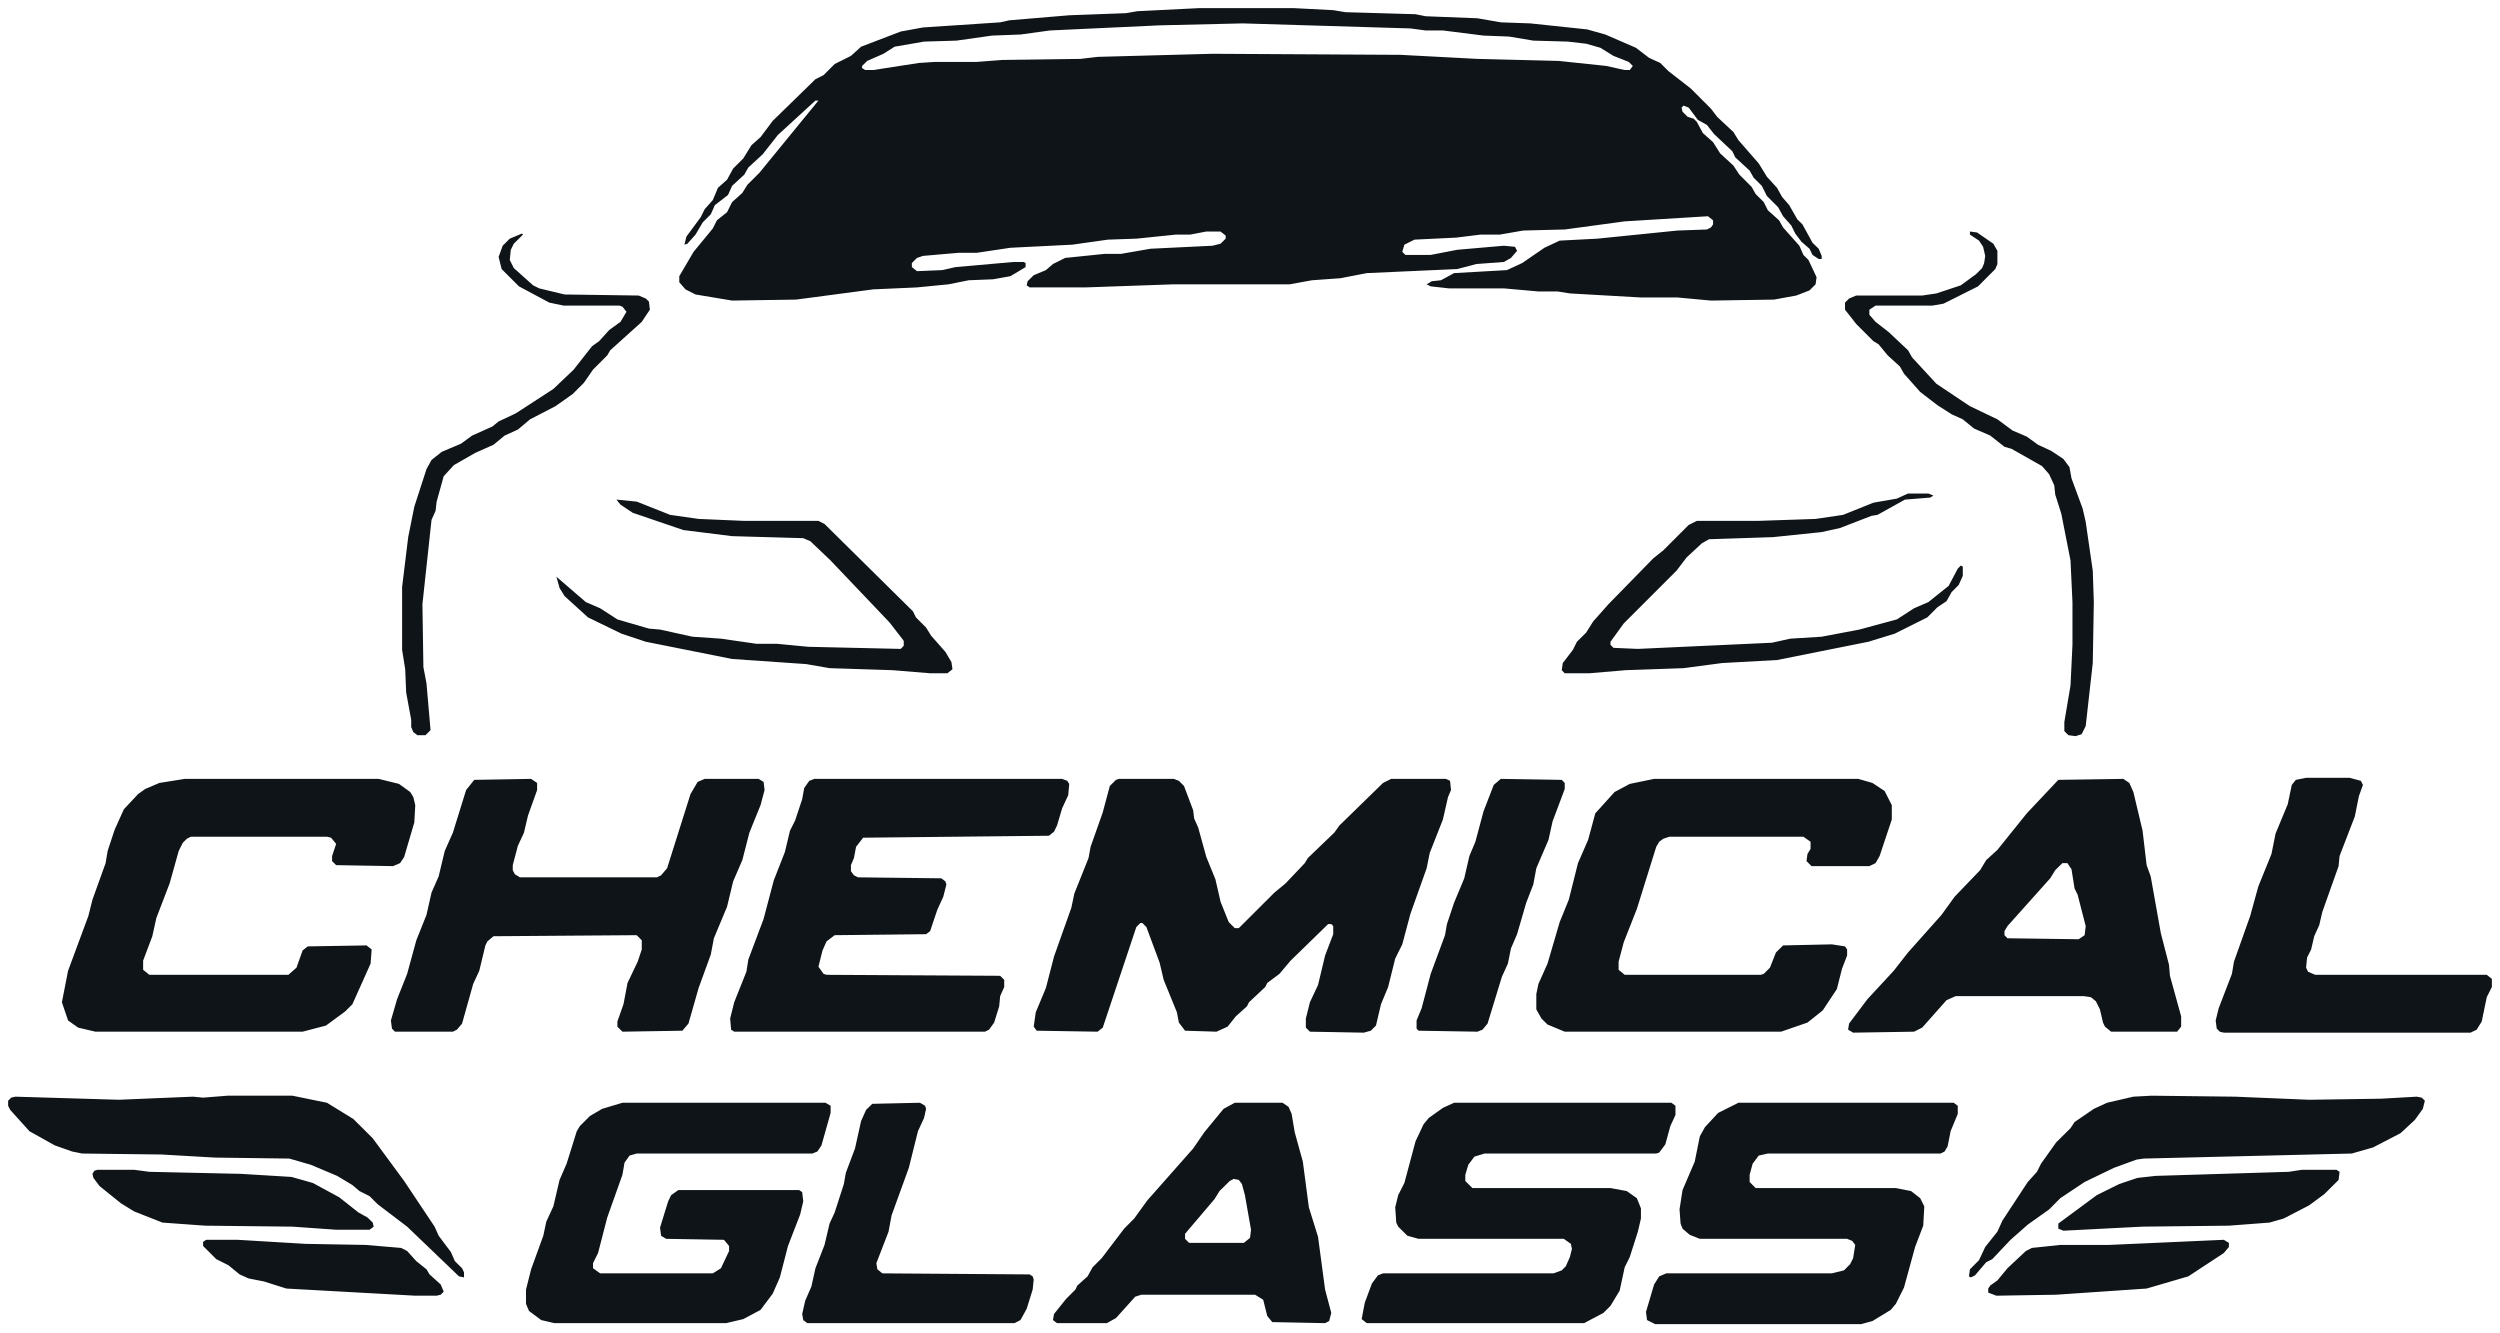
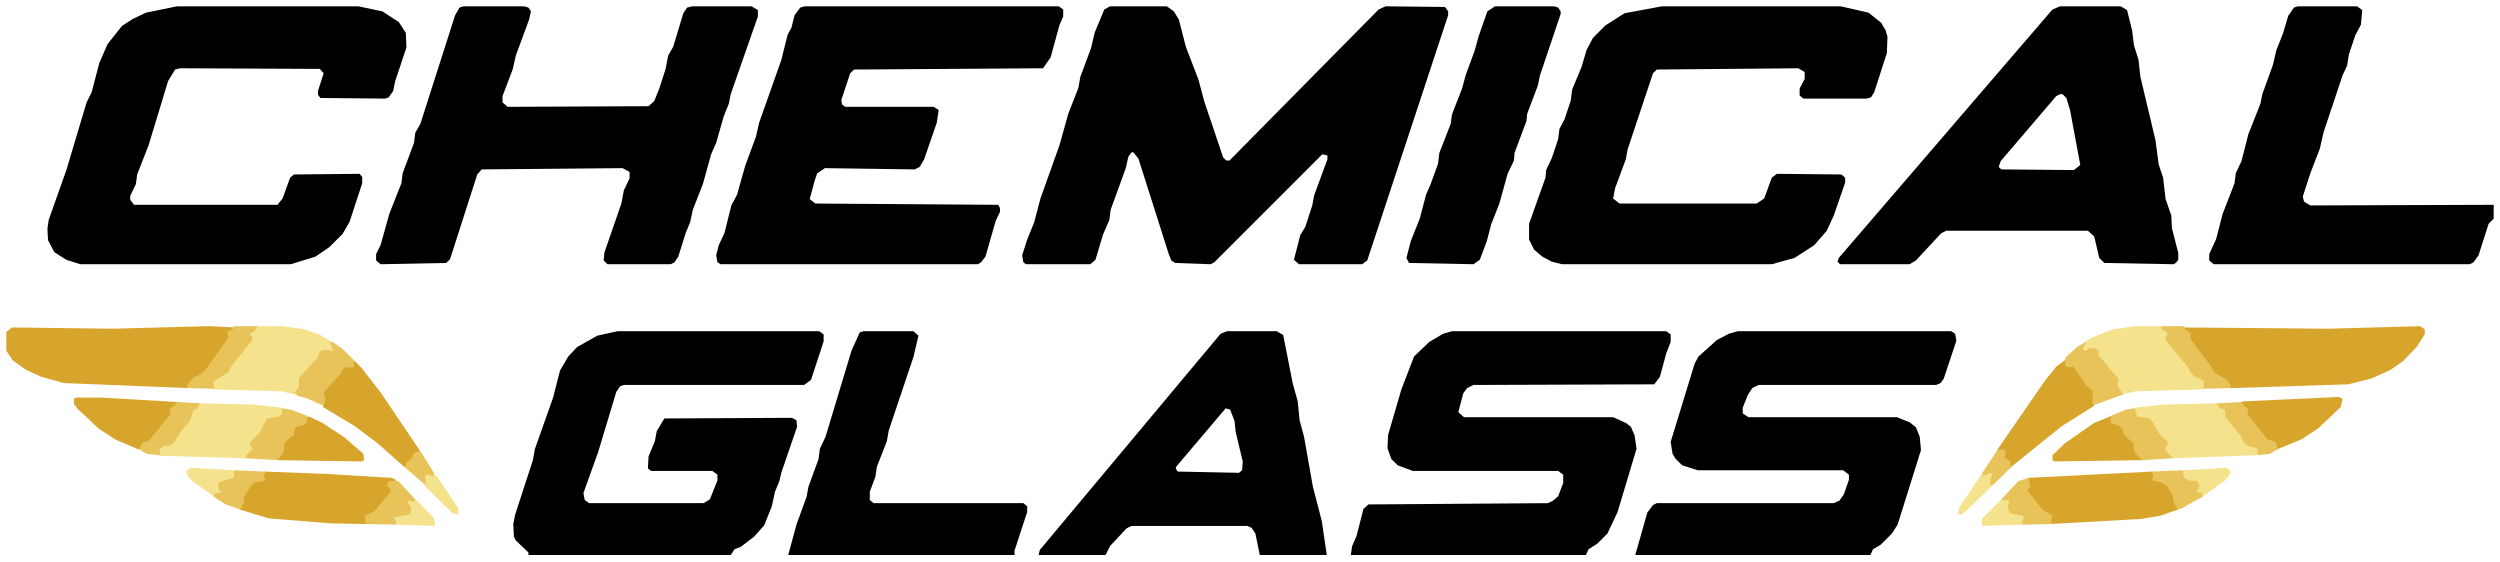
- <svg xmlns="http://www.w3.org/2000/svg" viewBox="0 0 307.75 164.00">
-   <path fill="#0e1417" fill-rule="evenodd" d="M274.38 153.00 273.75 152.62 259.62 153.25 253.62 153.25 250.12 153.62 249.38 154.00 247.12 156.12 245.88 157.62 245.00 158.25 244.75 158.62 244.75 159.12 245.75 159.50 253.12 159.38 264.25 158.62 269.38 157.12 273.75 154.25 274.38 153.50ZM25.00 152.88 25.00 153.38 26.62 155.00 28.12 155.75 29.50 156.88 30.62 157.38 32.50 157.75 35.25 158.62 51.12 159.50 53.75 159.50 54.25 159.38 54.62 159.00 54.25 158.12 52.88 156.88 52.50 156.25 51.25 155.25 50.12 154.00 49.38 153.62 45.00 153.25 37.62 153.12 29.25 152.62 25.38 152.62ZM288.00 144.25 287.62 144.00 283.38 144.00 281.75 144.25 265.38 144.75 263.12 145.00 260.88 145.75 258.12 147.12 253.38 150.62 253.38 151.25 254.00 151.50 263.75 151.00 274.38 150.88 279.38 150.50 281.12 150.00 284.25 148.38 286.12 147.00 287.88 145.25ZM11.38 144.50 11.50 145.00 12.25 146.00 14.88 148.12 16.50 149.12 20.00 150.50 25.25 150.88 36.00 151.00 41.38 151.38 45.50 151.38 46.00 151.00 45.88 150.50 45.25 149.88 44.12 149.25 41.75 147.38 38.50 145.62 35.88 144.88 29.62 144.50 18.38 144.25 16.50 144.00 12.00 144.00 11.62 144.12ZM211.50 137.00 209.88 138.75 209.25 139.88 208.62 143.00 207.12 146.50 206.75 148.88 206.88 150.62 207.12 151.25 208.00 152.00 209.25 152.50 227.38 152.50 228.00 152.75 228.38 153.25 228.12 154.88 227.75 155.62 227.00 156.38 225.50 156.75 205.12 156.75 204.25 157.12 203.62 158.12 202.62 161.50 202.75 162.50 203.75 163.00 229.12 163.00 230.50 162.62 232.75 161.25 233.38 160.50 234.38 158.50 235.75 153.50 236.75 150.88 236.88 148.50 236.38 147.50 235.25 146.62 233.38 146.25 216.12 146.25 215.38 145.50 215.38 144.62 215.75 143.25 216.50 142.25 217.62 142.00 238.88 142.00 239.38 141.75 239.75 141.12 240.12 139.25 241.00 137.12 241.00 136.12 240.50 135.75 214.00 135.75ZM175.88 137.62 175.25 138.38 174.25 140.50 172.88 145.62 172.12 147.12 171.75 148.62 171.88 150.50 172.12 151.00 173.25 152.12 174.62 152.50 192.50 152.50 193.38 153.12 193.50 153.75 193.25 154.75 192.75 155.88 192.25 156.38 191.25 156.75 170.25 156.75 169.62 157.00 168.88 158.00 168.00 160.38 167.62 162.38 168.25 162.88 195.00 162.88 197.38 161.62 198.25 160.75 199.38 158.88 200.00 156.00 200.62 154.75 201.62 151.62 202.00 150.00 202.00 148.75 201.50 147.50 200.25 146.62 198.25 146.25 181.25 146.25 180.38 145.38 180.38 144.62 180.75 143.38 181.50 142.38 182.75 142.00 203.88 142.00 204.25 141.88 205.00 140.88 205.62 138.62 206.25 137.25 206.25 136.12 205.75 135.75 179.00 135.75 177.62 136.38ZM158.62 136.25 157.88 135.75 152.00 135.75 150.62 136.50 148.25 139.38 146.88 141.38 141.25 147.75 139.62 150.00 138.38 151.25 135.62 154.88 134.50 156.00 133.88 157.12 132.62 158.25 132.38 158.75 131.25 159.88 129.75 161.75 129.62 162.50 130.12 162.88 136.25 162.88 137.38 162.25 139.75 159.62 140.50 159.38 154.50 159.38 155.50 160.00 156.00 162.00 156.62 162.75 163.12 162.88 163.62 162.62 163.88 161.62 163.12 158.75 162.25 152.25 161.12 148.62 160.38 143.00 159.38 139.38 159.00 137.12ZM152.50 145.25 152.88 145.75 153.25 147.12 154.00 151.38 153.88 152.38 153.12 153.00 146.38 153.00 145.88 152.50 145.88 151.88 149.50 147.62 150.12 146.62 151.38 145.38 151.88 145.12ZM107.38 135.88 106.62 136.62 106.00 138.00 105.25 141.38 104.12 144.38 103.88 145.75 102.75 149.25 102.12 150.62 101.50 153.25 100.38 156.12 99.88 158.38 99.12 160.12 98.75 161.75 98.88 162.50 99.38 162.88 124.88 162.88 125.62 162.50 126.38 161.12 127.12 158.75 127.25 157.50 127.12 157.12 126.75 156.88 108.62 156.75 108.00 156.25 107.88 155.50 109.38 151.62 109.75 149.62 111.88 143.75 113.00 139.25 113.75 137.62 114.00 136.50 113.88 136.12 113.25 135.75ZM72.62 137.38 71.38 138.62 71.00 139.25 69.75 143.25 68.88 145.25 68.12 148.50 67.25 150.38 66.88 152.12 65.38 156.25 64.75 158.75 64.75 160.50 65.12 161.38 66.62 162.50 68.25 162.88 89.38 162.88 91.50 162.38 93.62 161.25 95.12 159.25 96.00 157.25 97.00 153.38 98.50 149.50 98.88 147.88 98.75 146.75 98.38 146.50 83.50 146.50 82.62 147.12 82.25 147.88 81.25 151.12 81.38 152.12 82.00 152.50 89.12 152.62 89.75 153.38 89.75 154.00 88.75 156.12 87.75 156.75 73.88 156.75 73.00 156.12 73.00 155.50 73.62 154.25 74.75 149.88 76.62 144.62 76.88 143.12 77.50 142.25 78.38 142.00 100.00 142.00 100.62 141.75 101.12 141.00 102.25 137.00 102.25 136.12 101.62 135.75 76.62 135.75 74.12 136.50ZM242.38 157.12 242.62 157.25 243.12 157.00 244.50 155.38 245.25 155.00 247.50 152.62 249.62 150.75 252.25 148.88 253.62 147.50 256.62 145.50 260.25 143.75 263.00 142.75 263.88 142.62 289.50 142.00 292.12 141.25 295.50 139.50 297.25 137.88 298.25 136.50 298.50 135.50 298.12 135.12 297.50 135.00 293.12 135.25 284.25 135.38 275.12 135.00 264.88 134.88 262.62 135.00 259.38 135.75 257.75 136.50 255.38 138.12 254.88 138.88 253.12 140.62 251.25 143.25 250.75 144.25 249.62 145.50 246.50 150.25 245.88 151.62 244.38 153.50 243.62 155.12 242.50 156.25ZM1.00 135.50 1.00 136.12 1.25 136.62 3.62 139.25 6.75 141.00 8.88 141.75 10.12 142.00 19.88 142.12 26.50 142.50 35.62 142.62 38.25 143.38 41.50 144.75 43.38 145.88 44.25 146.62 45.50 147.25 46.50 148.25 50.12 151.00 56.50 157.12 57.12 157.25 57.12 156.62 56.88 156.12 56.00 155.25 55.50 154.12 54.00 152.12 53.50 151.00 49.75 145.38 45.88 140.12 43.50 137.75 40.25 135.75 36.00 134.88 28.00 134.88 25.00 135.12 23.75 135.00 14.62 135.38 1.88 135.00 1.38 135.12ZM262.12 96.38 261.38 95.88 253.38 96.00 249.50 100.12 245.88 104.62 244.50 105.88 243.75 107.12 240.62 110.38 239.00 112.62 234.88 117.25 233.12 119.50 229.88 123.00 227.62 126.00 227.50 126.75 228.12 127.12 235.62 127.00 236.62 126.50 239.62 123.12 240.75 122.62 256.50 122.62 257.38 122.75 258.00 123.25 258.50 124.25 258.88 125.88 259.12 126.38 259.88 127.00 268.00 127.00 268.50 126.38 268.50 125.12 267.12 120.12 267.00 118.75 266.00 114.88 264.75 107.88 264.25 106.50 263.75 102.25 262.62 97.50ZM254.50 106.25 255.00 107.00 255.38 109.38 255.75 110.12 256.75 114.00 256.62 115.12 255.88 115.62 247.12 115.50 246.75 115.12 246.75 114.62 247.12 114.00 252.38 108.12 253.00 107.12 253.88 106.25ZM198.75 97.50 196.38 100.12 195.50 103.38 194.25 106.25 193.12 110.75 192.00 113.50 190.50 118.62 189.38 121.12 189.12 122.38 189.12 124.25 189.75 125.38 190.50 126.12 192.62 127.00 219.25 127.00 222.50 125.88 224.38 124.38 226.12 121.75 226.75 119.25 227.38 117.62 227.38 116.88 227.12 116.50 225.50 116.25 219.50 116.38 218.62 117.25 217.88 119.12 217.12 119.88 216.75 120.00 200.00 120.00 199.25 119.38 199.25 118.38 199.88 116.00 201.50 111.88 203.88 104.25 204.25 103.62 204.75 103.25 205.50 103.00 222.00 103.00 222.88 103.62 222.88 104.50 222.50 105.12 222.38 106.00 223.00 106.62 230.12 106.62 230.88 106.25 231.38 105.38 232.88 100.88 232.88 99.12 232.00 97.38 230.50 96.38 228.75 95.88 203.62 95.88 200.62 96.50ZM192.25 96.00 184.75 95.88 183.88 96.62 182.62 99.88 181.62 103.62 180.88 105.38 180.25 108.12 179.00 111.12 178.12 113.75 177.88 115.12 176.12 119.88 175.00 124.12 174.38 125.62 174.38 126.62 174.62 126.88 181.88 127.00 182.50 126.75 183.12 126.00 184.88 120.25 185.62 118.62 186.00 116.75 186.75 115.00 187.88 111.12 188.75 108.88 189.12 106.88 190.62 103.38 191.12 101.12 192.62 97.12 192.62 96.38ZM136.62 96.75 135.75 100.00 134.25 104.25 134.00 105.62 132.25 110.00 131.88 111.75 129.75 117.75 128.75 121.62 127.50 124.62 127.25 126.38 127.62 126.88 135.12 127.00 135.75 126.50 139.88 114.12 140.38 113.62 140.62 113.62 141.12 114.12 142.75 118.50 143.25 120.62 144.88 124.62 145.12 125.88 145.88 126.88 149.75 127.00 151.12 126.38 152.12 125.12 153.50 123.88 153.75 123.38 155.75 121.50 156.00 121.00 157.50 119.88 158.88 118.25 163.50 113.75 163.88 113.75 164.12 114.00 164.12 115.00 163.12 117.62 162.25 121.25 161.25 123.38 160.75 125.38 160.75 126.50 161.25 127.00 167.88 127.12 168.75 126.88 169.38 126.25 170.00 123.62 170.88 121.50 171.75 118.00 172.62 116.25 173.62 112.50 175.62 106.88 176.00 105.00 177.62 100.88 178.25 98.12 178.62 97.25 178.50 96.12 178.00 95.88 171.25 95.88 170.25 96.38 164.88 101.62 164.25 102.50 161.00 105.62 160.62 106.25 158.25 108.75 156.88 109.88 152.50 114.25 152.00 114.25 151.25 113.50 150.25 111.00 149.62 108.25 148.50 105.50 147.50 101.88 147.00 100.75 146.88 99.75 145.75 96.75 145.12 96.12 144.50 95.88 137.75 95.88 137.38 96.00ZM99.62 96.12 99.00 97.00 98.75 98.38 97.88 101.00 97.25 102.25 96.62 104.88 95.25 108.38 94.00 113.12 92.12 118.12 91.88 119.62 90.38 123.38 89.88 125.38 90.00 126.75 90.38 127.00 121.25 127.00 121.75 126.75 122.38 125.88 123.00 123.88 123.12 122.62 123.62 121.50 123.62 120.62 123.12 120.12 101.75 120.00 101.38 119.88 100.75 119.00 101.25 117.00 101.75 115.88 102.75 115.12 114.00 115.00 114.50 114.62 115.38 112.00 116.12 110.38 116.50 108.88 116.38 108.50 115.88 108.12 105.62 108.00 105.12 107.75 104.75 107.25 104.75 106.50 105.12 105.62 105.38 104.25 106.25 103.12 129.12 102.88 129.75 102.38 130.12 101.62 130.75 99.50 131.50 97.88 131.62 96.50 131.38 96.12 130.75 95.88 100.25 95.88ZM58.38 96.00 57.38 97.25 55.75 102.50 54.75 104.75 54.00 107.88 53.12 109.88 52.50 112.62 51.25 115.75 50.12 119.88 48.88 123.00 48.12 125.62 48.25 126.62 48.62 127.00 55.75 127.00 56.25 126.75 56.88 126.00 58.25 121.12 59.00 119.50 59.75 116.38 60.00 115.88 60.75 115.25 78.38 115.12 79.00 115.75 79.00 116.88 78.50 118.38 77.25 121.00 76.75 123.62 76.00 125.75 76.00 126.38 76.62 127.00 84.00 126.88 84.75 126.00 86.00 121.62 87.50 117.50 87.88 115.50 89.50 111.62 90.25 108.50 91.38 105.88 92.25 102.50 93.62 99.12 94.12 97.25 94.00 96.25 93.38 95.88 86.75 95.88 85.88 96.25 85.00 97.75 82.12 106.88 81.38 107.75 80.88 108.00 64.00 108.00 63.38 107.62 63.12 107.12 63.12 106.50 63.75 104.12 64.50 102.50 65.00 100.38 66.12 97.25 66.12 96.38 65.38 95.88ZM17.00 97.75 15.25 99.62 14.12 102.12 13.25 104.75 13.00 106.25 11.38 110.75 10.88 112.75 8.38 119.50 7.62 123.38 8.38 125.62 9.62 126.50 11.75 127.00 37.25 127.00 40.12 126.25 42.50 124.50 43.38 123.62 45.62 118.62 45.75 116.88 45.12 116.38 37.88 116.50 37.25 117.00 36.50 119.12 35.50 120.00 18.38 120.00 17.62 119.38 17.62 118.25 18.75 115.25 19.25 113.00 20.88 108.75 22.00 104.75 22.50 103.75 23.00 103.25 23.50 103.00 40.25 103.00 40.75 103.12 41.38 103.88 40.88 105.38 40.88 106.00 41.38 106.50 48.38 106.62 49.25 106.25 49.75 105.50 51.00 101.25 51.12 99.12 50.88 98.12 50.50 97.50 49.12 96.50 46.62 95.88 22.75 95.88 19.62 96.38 17.88 97.12ZM282.62 96.00 282.12 96.62 281.62 99.00 280.12 102.62 279.62 105.12 278.00 109.12 277.00 112.75 275.00 118.38 274.75 119.88 273.12 124.12 272.75 125.62 272.88 126.62 273.25 127.00 273.75 127.12 304.12 127.12 304.88 126.75 305.50 125.75 306.12 122.75 306.75 121.50 306.75 120.50 306.12 120.00 285.00 120.00 284.12 119.62 283.88 119.12 284.00 117.88 284.50 116.88 284.88 115.25 285.50 113.88 285.88 112.25 287.88 106.62 288.00 105.38 289.88 100.50 290.38 98.00 290.88 96.62 290.62 96.12 289.25 95.75 283.88 95.75ZM68.50 71.00 68.88 72.38 69.50 73.38 72.38 76.00 76.50 78.00 79.50 79.00 90.12 81.12 99.25 81.75 102.12 82.25 109.88 82.50 114.50 82.88 116.62 82.88 117.25 82.38 117.12 81.50 116.38 80.25 114.62 78.25 114.00 77.25 112.75 76.00 112.38 75.25 101.50 64.50 100.75 64.12 91.62 64.12 86.00 63.88 82.50 63.38 78.38 61.75 75.88 61.50 76.38 62.12 77.88 63.12 84.12 65.25 90.12 66.00 98.88 66.25 99.75 66.62 102.25 69.00 109.50 76.62 111.25 78.88 111.25 79.50 110.88 79.88 99.50 79.62 95.62 79.25 93.12 79.25 88.75 78.62 85.25 78.38 81.25 77.50 79.88 77.38 76.00 76.25 73.88 74.88 72.12 74.12ZM241.62 69.75 241.38 69.62 241.00 70.00 239.88 72.12 237.38 74.12 235.62 74.88 233.50 76.25 228.88 77.50 224.25 78.38 220.38 78.62 218.12 79.12 201.62 79.88 198.62 79.75 198.25 79.38 198.25 79.00 199.88 76.75 206.38 70.25 207.62 68.62 209.50 66.88 210.38 66.38 218.25 66.12 224.25 65.50 226.50 65.00 230.38 63.50 231.12 63.38 234.50 61.50 237.62 61.25 238.00 61.00 237.38 60.75 234.88 60.75 233.50 61.38 230.62 61.88 226.88 63.38 223.50 63.88 216.38 64.12 208.88 64.12 207.88 64.62 204.75 67.75 203.50 68.75 198.00 74.38 196.12 76.50 195.25 77.88 194.12 79.00 193.62 80.00 192.38 81.62 192.25 82.50 192.62 82.88 195.62 82.88 200.12 82.50 207.25 82.25 212.00 81.62 218.75 81.25 230.00 79.00 233.25 78.00 237.25 76.00 238.50 74.75 239.62 74.00 240.25 72.88 241.12 72.00 241.62 70.88ZM64.25 28.75 62.75 29.38 61.88 30.25 61.38 31.62 61.75 33.12 63.88 35.25 67.62 37.25 69.38 37.62 76.25 37.62 76.62 37.75 77.12 38.38 76.38 39.62 75.00 40.62 73.75 42.00 72.88 42.62 70.62 45.50 68.12 47.88 63.50 50.88 61.38 51.88 60.62 52.50 58.12 53.62 56.75 54.62 54.38 55.62 53.12 56.62 52.50 57.75 51.00 62.38 50.25 66.12 49.50 72.25 49.50 80.00 49.88 82.38 50.00 85.25 50.62 88.62 50.62 89.50 50.88 90.12 51.38 90.50 52.38 90.50 53.00 89.88 52.50 84.12 52.12 82.12 52.00 74.38 53.12 64.00 53.62 62.88 53.75 61.75 54.62 58.62 55.88 57.25 58.50 55.75 60.75 54.75 62.12 53.62 63.75 52.88 65.25 51.62 68.38 50.00 70.50 48.50 71.88 47.12 73.00 45.50 74.75 43.75 75.12 43.12 79.00 39.62 80.00 38.12 79.88 37.12 79.50 36.75 78.62 36.38 69.50 36.25 66.38 35.50 65.62 35.12 63.25 33.00 62.75 32.00 62.88 30.75 63.25 30.00 64.38 28.88ZM242.50 28.50 242.50 28.88 243.62 29.62 244.12 30.38 244.38 31.50 244.25 32.38 244.00 33.00 243.25 33.75 241.38 35.12 238.38 36.12 236.62 36.38 228.50 36.38 227.62 36.75 227.12 37.25 227.12 38.12 228.50 39.88 230.62 42.00 231.25 42.38 232.38 43.75 233.88 45.12 234.38 46.00 236.38 48.25 238.50 49.88 240.25 51.00 241.62 51.62 243.00 52.75 245.00 53.62 246.75 55.00 247.62 55.25 251.38 57.38 252.25 58.38 252.88 59.75 253.00 60.88 253.75 63.25 254.88 69.00 255.12 74.12 255.12 79.38 254.88 84.38 254.12 88.88 254.12 90.00 254.62 90.50 255.50 90.62 256.25 90.38 256.75 89.38 257.62 81.62 257.75 74.12 257.62 70.25 256.75 64.25 256.38 62.62 255.00 58.88 254.75 57.50 254.00 56.50 252.50 55.50 250.88 54.75 249.50 53.75 247.75 53.00 245.88 51.62 242.50 50.00 238.38 47.25 235.38 44.00 234.88 43.12 232.50 40.88 230.88 39.62 230.12 38.75 230.12 38.12 230.88 37.62 237.88 37.62 239.25 37.38 243.50 35.25 245.62 33.12 245.88 32.50 245.88 30.88 245.38 30.00 243.38 28.62ZM83.62 34.00 83.62 34.75 84.38 35.62 85.62 36.25 90.12 37.00 98.00 36.88 107.50 35.62 112.88 35.38 116.75 35.00 119.25 34.50 122.25 34.38 124.38 34.00 126.25 32.88 126.25 32.38 126.00 32.25 124.75 32.25 117.62 32.88 116.00 33.25 112.88 33.38 112.25 32.88 112.25 32.38 112.88 31.75 113.62 31.50 118.00 31.12 120.25 31.12 124.38 30.50 132.00 30.12 136.38 29.50 139.88 29.38 144.75 28.88 146.50 28.88 148.50 28.50 150.25 28.50 150.88 29.00 150.88 29.38 150.25 30.00 149.25 30.25 141.62 30.62 138.00 31.25 136.00 31.25 131.12 31.75 129.62 32.50 128.75 33.25 127.25 33.88 126.50 34.62 126.38 35.12 126.75 35.38 133.62 35.38 144.50 35.00 158.75 35.00 161.50 34.50 165.00 34.25 168.25 33.62 179.38 33.12 181.75 32.50 185.12 32.25 186.00 31.75 186.75 30.88 186.50 30.38 185.12 30.25 179.38 30.75 176.12 31.38 173.00 31.38 172.62 31.00 172.88 30.12 174.12 29.50 179.25 29.25 182.25 28.88 184.62 28.88 187.50 28.38 192.62 28.25 200.00 27.25 210.25 26.62 210.88 27.12 210.88 27.62 210.62 28.00 210.12 28.25 206.50 28.38 196.62 29.38 192.00 29.62 190.12 30.50 187.38 32.38 185.50 33.25 179.00 33.62 177.38 34.50 176.25 34.62 175.62 35.00 176.12 35.25 178.38 35.50 185.12 35.50 189.38 35.88 191.75 35.88 193.25 36.12 202.00 36.62 206.50 36.62 210.62 37.00 218.38 36.88 221.12 36.38 222.75 35.75 223.50 35.00 223.62 34.12 222.62 32.00 222.00 31.38 221.50 30.25 219.50 28.00 219.00 27.12 217.62 25.88 217.12 24.88 216.12 23.88 215.62 23.00 214.12 21.50 213.38 20.38 211.75 18.88 210.88 17.50 209.62 16.38 208.88 15.00 208.50 14.62 207.75 14.38 207.12 13.75 207.00 13.25 207.25 13.00 207.88 13.25 209.00 14.75 210.12 15.38 211.00 16.50 213.25 18.62 213.62 19.38 215.38 21.00 215.88 21.88 216.88 22.88 217.50 24.12 218.88 25.50 219.50 26.62 220.50 27.75 221.00 28.75 221.75 29.75 222.75 30.62 223.12 31.38 223.88 31.88 224.25 31.88 224.25 31.50 223.88 30.62 223.12 29.88 221.88 27.62 221.25 27.00 220.25 25.25 219.38 24.25 218.75 23.12 217.50 21.75 216.50 20.12 214.00 17.25 213.38 16.25 211.38 14.38 210.62 13.38 208.12 10.88 205.38 8.75 204.38 7.75 203.00 7.12 201.38 5.88 197.62 4.25 195.38 3.62 188.38 2.88 184.75 2.75 181.88 2.25 175.50 2.00 174.25 1.75 165.62 1.50 164.12 1.25 159.25 1.00 147.62 1.00 140.00 1.38 138.62 1.62 131.62 1.88 124.25 2.50 123.12 2.75 113.62 3.38 110.88 3.88 106.00 5.75 104.75 6.88 102.75 7.88 101.38 9.25 100.38 9.75 95.12 14.88 93.62 16.88 92.50 17.88 91.50 19.50 90.25 20.75 89.50 22.12 88.38 23.12 87.75 24.62 86.75 25.75 86.25 26.75 84.50 29.12 84.25 30.12 84.62 30.00 85.62 28.88 86.50 27.38 87.50 26.38 88.00 25.25 89.62 24.00 90.12 22.88 91.62 21.50 92.12 20.62 93.88 19.00 95.75 16.62 100.38 12.38 100.75 12.38 93.50 21.25 92.00 22.75 91.38 23.75 90.12 24.88 89.50 26.12 88.25 27.12 87.75 28.12 85.38 31.00ZM106.12 8.38 106.12 8.12 106.75 7.50 108.75 6.62 110.12 5.75 113.75 5.12 117.75 5.00 122.12 4.38 125.62 4.25 129.25 3.75 142.75 3.12 153.00 2.88 173.62 3.50 175.50 3.75 177.62 3.75 182.62 4.38 185.75 4.50 188.75 5.00 193.00 5.12 195.25 5.38 197.00 5.88 198.62 6.88 200.50 7.62 201.00 8.12 200.62 8.62 200.00 8.62 197.75 8.12 191.88 7.50 181.88 7.25 172.38 6.75 149.25 6.62 135.12 7.00 133.00 7.25 123.38 7.38 120.25 7.62 115.12 7.62 113.12 7.75 107.50 8.62 106.50 8.62Z" />
+ <svg xmlns="http://www.w3.org/2000/svg" viewBox="-0.10 0.00 395.50 88.80">
+   <path fill="#000000" fill-rule="evenodd" d="M271.5 53.8 268.6 56.4 268.0 57.5 264.2 69.9 264.5 71.8 265.0 72.6 266.0 73.6 268.5 74.4 291.5 74.4 292.4 75.1 292.4 75.9 291.6 78.2 290.9 79.2 290.0 79.6 262.0 79.6 261.4 79.9 260.5 81.1 258.6 87.8 295.8 87.8 296.2 86.9 297.4 86.2 299.2 84.4 300.1 83.0 303.8 71.2 303.6 69.1 303.0 67.6 302.0 66.8 300.0 66.0 276.5 66.0 275.6 65.4 275.6 64.5 276.4 62.5 277.1 61.4 278.1 60.9 306.2 60.9 306.9 60.6 307.4 59.9 309.4 53.9 309.2 52.8 308.6 52.4 274.8 52.4 273.4 52.8ZM226.0 54.1 223.6 56.4 221.6 61.6 219.5 68.8 219.4 70.9 220.0 72.6 221.0 73.6 223.4 74.5 246.4 74.5 247.2 75.1 247.2 76.4 246.4 78.5 245.6 79.2 244.8 79.6 216.4 79.8 215.6 80.5 214.5 84.8 213.8 86.4 213.6 87.8 250.8 87.8 251.2 86.9 252.6 86.0 254.2 84.4 255.8 81.0 258.8 71.0 258.5 68.9 257.9 67.5 257.1 66.9 255.1 66.0 231.5 66.0 230.6 65.2 231.4 62.2 232.0 61.4 233.0 60.9 261.6 60.8 262.5 59.6 263.5 55.9 264.2 54.1 264.2 52.9 263.5 52.4 229.6 52.4 228.2 52.8ZM202.9 53.0 201.9 52.4 194.0 52.4 193.0 52.8 164.4 87.0 164.2 87.8 174.8 87.8 175.5 86.4 178.1 83.6 178.9 83.2 197.2 83.2 197.9 83.5 198.5 84.4 199.2 87.8 209.8 87.8 209.0 82.4 207.6 77.0 206.2 69.1 205.5 66.5 205.2 63.5 204.4 60.6ZM194.5 64.8 195.2 66.6 195.4 68.4 196.5 73.0 196.4 74.4 195.9 74.8 186.2 74.6 185.9 74.1 186.0 73.8 193.8 64.6ZM135.9 52.6 134.6 55.5 130.5 69.1 129.6 71.0 129.4 72.6 127.8 77.0 127.5 78.6 125.9 83.0 124.6 87.8 160.4 87.8 160.4 87.1 162.4 81.0 162.4 80.1 161.8 79.6 138.1 79.6 137.5 79.1 137.5 77.8 138.4 75.4 138.6 73.9 140.2 69.8 140.5 68.1 144.4 56.5 145.2 53.1 144.4 52.4 136.5 52.4ZM91.2 54.9 89.8 56.4 88.5 58.6 87.4 62.9 84.5 71.1 84.2 72.8 81.4 81.4 81.1 82.9 81.2 84.9 81.5 85.5 83.5 87.4 83.5 87.8 115.5 87.8 116.1 86.9 117.1 86.5 119.2 84.9 120.8 83.1 122.0 80.1 122.5 77.8 123.2 76.1 123.5 74.8 126.0 67.5 125.9 66.5 125.2 66.1 105.0 66.2 103.8 68.2 103.5 69.8 102.5 72.2 102.4 74.1 102.9 74.5 112.6 74.5 113.4 75.1 113.4 76.0 112.2 79.0 111.2 79.6 93.1 79.6 92.4 79.1 92.2 78.0 94.5 71.6 97.4 62.0 98.0 61.1 98.6 60.9 127.1 60.9 128.2 60.1 130.2 54.0 130.2 52.9 129.5 52.4 97.6 52.4 94.4 53.1ZM362.8 1.2 361.9 2.5 361.1 5.2 360.0 8.0 359.5 10.2 357.8 14.9 357.5 16.4 355.6 21.2 354.5 25.5 353.6 27.4 353.4 29.0 351.5 33.9 350.5 37.8 349.4 40.2 349.4 41.2 350.1 41.8 390.6 41.8 391.2 41.5 392.0 40.4 393.6 35.4 394.4 34.6 394.4 32.4 365.4 32.5 364.4 31.9 364.2 31.1 365.4 27.4 366.9 23.5 367.5 20.9 370.5 11.9 371.2 10.4 371.5 8.6 372.5 5.6 373.4 3.9 373.6 1.6 372.8 1.0 363.4 1.0ZM336.4 1.6 335.4 1.0 325.8 1.0 324.6 1.5 290.8 40.8 290.6 41.4 291.0 41.8 302.0 41.8 303.0 41.2 307.0 36.9 307.8 36.5 330.2 36.5 331.2 37.4 332.0 40.8 332.8 41.6 343.8 41.8 344.2 41.5 344.5 41.1 344.5 40.0 343.5 36.1 343.4 34.1 342.5 31.5 342.1 28.1 341.4 26.0 340.9 22.2 338.5 12.1 338.2 9.4 337.5 7.2 337.2 4.8ZM326.2 14.9 326.8 15.5 327.4 17.5 329.0 26.1 328.0 26.9 316.5 26.8 316.1 26.4 316.4 25.5 325.2 15.2 325.8 14.9ZM253.9 4.0 251.9 6.0 250.9 7.9 250.1 10.6 248.6 14.2 248.4 15.9 247.4 18.9 246.6 20.4 246.4 22.0 245.4 25.0 244.5 26.9 244.4 28.1 241.8 35.4 241.8 37.9 242.6 39.5 243.9 40.6 245.4 41.4 247.0 41.8 280.2 41.8 283.8 40.8 286.9 38.8 288.9 36.5 290.0 34.1 291.8 28.9 291.8 28.1 291.2 27.6 281.0 27.5 280.2 28.1 279.0 31.4 277.8 32.2 256.1 32.2 255.1 31.4 255.4 29.8 257.1 25.2 257.4 23.6 261.4 11.6 262.0 11.0 284.4 10.8 285.4 11.4 285.4 12.5 284.6 14.0 284.6 15.1 285.2 15.6 295.2 15.6 295.9 15.4 296.4 14.6 298.4 8.4 298.5 5.8 298.2 4.8 297.5 3.6 295.5 2.0 291.1 1.0 262.8 1.0 256.9 2.1ZM246.4 1.2 245.8 1.0 236.4 1.0 235.2 1.8 233.8 5.8 233.2 8.0 231.8 11.8 231.2 14.0 229.6 18.1 229.4 19.6 227.6 24.2 227.4 25.9 226.2 29.2 225.5 30.8 224.5 34.6 223.1 38.1 222.4 40.8 222.8 41.6 233.0 41.8 234.0 41.1 235.1 38.2 235.8 35.5 237.1 32.2 238.4 27.5 239.4 25.4 239.5 24.2 241.4 19.1 241.5 18.0 243.2 13.5 243.5 12.0 246.8 2.2 246.8 1.8ZM174.6 1.5 173.1 5.1 172.5 7.6 170.8 12.2 170.5 13.9 168.9 18.0 167.5 23.0 164.5 31.4 163.5 35.2 162.4 37.9 161.6 40.4 161.8 41.5 162.2 41.8 172.4 41.8 173.2 41.1 174.4 37.1 175.4 34.8 175.6 33.2 178.0 26.6 178.4 24.8 178.9 24.1 179.2 24.1 180.0 25.1 184.8 40.2 185.2 41.2 185.8 41.6 191.4 41.8 192.0 41.5 209.1 24.4 209.9 24.6 209.9 25.2 207.8 30.9 207.5 32.5 206.4 35.9 205.6 37.2 204.6 41.1 205.4 41.8 215.4 41.8 216.2 41.2 229.0 2.4 229.0 1.8 228.5 1.1 219.1 1.0 218.0 1.5 194.4 25.4 193.9 25.4 193.4 24.9 190.4 16.0 189.5 12.6 187.5 7.4 186.4 3.1 185.6 1.8 184.5 1.0 175.5 1.0ZM126.5 1.2 125.6 2.4 125.1 4.4 124.5 5.5 123.5 9.5 120.0 19.4 119.5 21.6 117.8 26.2 116.5 30.8 115.6 32.5 114.5 36.9 113.6 38.8 113.2 40.4 113.4 41.5 113.9 41.8 154.6 41.8 155.1 41.5 155.8 40.6 157.4 35.0 158.1 33.5 158.1 32.9 157.8 32.4 128.9 32.2 128.0 31.5 128.8 28.5 129.2 27.4 130.4 26.6 144.6 26.8 145.4 26.4 146.1 25.2 148.1 19.4 148.4 17.4 147.6 16.9 133.6 16.9 133.1 16.5 133.0 15.8 134.4 11.6 135.0 11.0 164.9 10.8 166.1 9.1 167.5 4.0 168.1 2.6 168.1 1.5 167.4 1.0 127.2 1.0ZM72.6 1.2 71.9 2.4 66.4 19.6 65.6 21.0 65.4 22.6 63.6 27.4 63.4 29.0 61.5 33.8 60.1 38.8 59.4 40.2 59.4 41.2 60.1 41.8 70.5 41.6 71.1 41.0 75.4 27.6 76.1 26.8 98.4 26.6 99.5 27.2 99.5 28.2 98.6 30.1 98.2 32.2 95.5 40.0 95.4 41.2 96.0 41.8 106.0 41.8 106.6 41.5 107.2 40.6 108.4 36.8 109.1 35.1 109.5 33.2 111.1 29.1 112.4 24.4 113.2 22.6 114.4 18.4 115.2 16.4 115.5 14.9 119.8 2.6 119.8 1.6 118.8 1.0 109.4 1.0 108.6 1.2 108.0 2.1 106.4 7.4 105.6 8.8 105.2 10.9 104.2 14.0 103.4 16.0 102.5 16.8 80.2 16.9 79.4 16.2 79.4 15.2 81.0 11.0 81.5 8.8 83.6 3.1 83.9 1.8 83.5 1.2 82.8 1.0 73.2 1.0ZM19.2 4.1 16.9 7.0 15.6 10.0 14.4 14.6 13.6 16.2 10.4 26.9 7.6 34.8 7.4 36.2 7.5 38.0 8.5 39.9 10.4 41.1 12.6 41.8 45.9 41.8 49.8 40.6 52.0 39.1 54.1 37.0 55.2 35.1 57.2 29.0 57.2 28.0 56.8 27.5 46.4 27.6 45.8 28.1 44.6 31.4 43.8 32.4 21.1 32.4 20.5 31.6 20.5 31.0 21.4 29.1 21.6 27.6 23.4 23.0 26.5 12.8 27.6 11.0 28.4 10.8 50.5 10.9 51.1 11.6 50.2 14.4 50.2 15.0 50.6 15.5 60.8 15.6 61.4 15.4 62.1 14.4 62.4 12.9 64.2 7.5 64.1 5.2 63.0 3.5 60.4 1.8 56.6 1.0 27.9 1.0 23.0 2.0 20.9 3.0Z" />
+   <path fill="#d8a52c" fill-rule="evenodd" d="M344.5 80.6 344.5 80.1 343.9 79.4 343.8 78.1 342.9 76.8 342.2 76.2 340.6 75.9 340.6 74.9 340.4 74.6 320.6 75.6 321.0 76.8 320.5 77.4 320.5 77.9 321.5 78.9 322.4 80.4 324.4 81.8 324.1 82.2 324.2 82.9 338.6 82.1 341.6 81.6ZM37.8 80.6 42.4 82.0 52.2 82.8 57.9 82.9 57.9 81.8 59.0 81.2 60.1 80.2 61.9 77.9 61.9 77.2 61.4 76.5 61.6 76.2 62.5 76.2 62.5 75.9 61.9 75.6 52.0 75.0 41.8 74.6 41.5 74.9 41.6 75.9 39.9 76.2 38.4 78.4 38.2 79.6 37.8 80.1ZM43.8 72.4 43.8 72.8 57.1 73.0 57.5 72.8 57.4 71.8 54.4 69.2 50.9 66.9 48.8 65.9 48.2 66.0 48.2 66.8 47.9 67.1 47.0 67.1 46.4 67.6 46.2 68.5 44.8 69.8 44.6 71.1ZM338.9 72.5 337.8 71.4 337.5 69.9 336.1 68.6 335.8 67.5 334.0 66.8 333.9 65.8 331.2 66.9 326.6 70.1 324.6 72.0 324.6 72.8 324.9 73.0 338.9 72.8ZM11.6 63.1 11.6 63.9 12.1 64.6 15.5 67.8 18.1 69.5 21.8 71.1 22.2 70.9 22.8 70.0 23.6 69.9 27.0 65.8 27.0 64.8 28.0 64.0 28.0 63.6 16.0 62.9 11.9 62.9ZM370.5 63.1 369.9 62.8 354.8 63.5 354.4 63.6 354.4 64.1 355.2 64.6 355.4 65.9 358.4 69.6 359.4 69.9 360.1 71.1 364.0 69.5 366.6 67.8 370.2 64.4ZM54.1 58.0 51.0 61.9 51.2 62.9 51.0 64.4 56.0 67.4 59.6 70.1 63.9 73.9 64.2 73.9 65.4 72.6 65.4 72.1 65.9 71.6 66.4 71.6 66.2 71.1 60.2 62.2 57.1 58.2 56.0 57.1 55.8 57.1 55.5 58.0ZM326.8 56.8 325.2 58.0 323.5 60.1 315.9 71.1 315.9 71.4 316.9 71.2 317.1 71.5 316.8 72.5 317.8 73.1 317.9 74.0 326.1 67.4 331.2 64.2 331.0 63.2 331.2 62.5 331.1 61.6 330.1 60.8 328.1 57.9 327.1 57.9 326.8 57.5ZM345.2 51.8 345.4 52.2 346.2 52.8 346.2 53.9 349.5 58.0 349.9 58.9 350.4 59.4 351.6 59.9 352.6 61.4 371.4 60.8 375.0 59.9 378.1 58.5 380.1 57.1 382.2 54.9 383.5 52.9 383.5 52.1 382.8 51.6 368.2 52.0ZM37.0 51.8 33.0 51.6 17.6 52.0 1.8 51.8 0.9 52.5 0.9 55.5 1.9 57.0 4.0 58.5 6.4 59.6 10.0 60.6 29.6 61.4 30.6 59.9 31.9 59.4 36.1 53.8 36.0 52.8 36.6 52.5Z" />
+   <path fill="#f5e28d" fill-rule="evenodd" d="M62.0 81.6 62.0 82.2 62.5 82.6 62.4 83.0 68.5 83.2 68.8 82.9 68.5 81.9 65.8 79.1 64.6 79.0 64.2 79.2 64.2 79.8 64.8 80.5 64.2 81.2ZM320.4 81.8 320.1 81.5 318.0 81.1 317.6 80.6 317.9 79.0 317.1 78.9 316.5 79.0 313.5 82.0 313.4 83.0 313.6 83.2 319.9 83.0ZM67.2 74.9 67.0 75.1 67.2 77.0 71.4 81.1 72.4 81.5 72.4 80.4 68.9 75.2ZM315.2 74.6 314.5 74.6 313.8 75.1 313.4 75.0 309.9 80.2 309.6 81.4 310.2 81.4 311.2 80.6 315.0 76.9 314.9 76.0 315.2 75.4ZM352.8 74.5 352.1 74.0 345.1 74.4 345.1 75.6 345.4 76.0 347.1 76.2 347.6 76.8 347.1 77.6 347.2 78.1 348.6 78.4 351.9 76.0 352.6 75.2ZM29.4 74.5 29.5 75.2 30.2 76.0 33.5 78.4 35.0 78.1 35.0 77.6 34.5 76.9 35.2 76.2 36.8 76.0 37.1 75.6 37.0 74.4 30.0 74.0ZM337.5 64.5 337.5 65.6 337.8 66.0 339.8 66.4 340.4 67.0 341.2 68.8 342.6 70.1 342.2 70.6 342.2 71.4 343.5 72.5 357.2 72.0 357.1 70.6 355.8 70.4 354.9 69.6 354.5 68.8 352.0 65.6 352.0 64.6 351.2 64.4 350.8 63.8 342.2 64.0ZM25.0 72.1 38.9 72.5 40.0 71.2 40.0 70.6 39.6 70.1 41.1 68.6 41.9 67.0 42.5 66.4 44.0 66.1 44.6 65.8 44.6 64.5 39.9 64.0 31.5 63.8 30.9 64.5 30.4 64.6 30.2 65.6 26.8 70.2 25.1 70.8 25.2 71.6ZM329.2 55.0 329.4 55.6 331.1 55.2 331.8 55.9 331.8 56.5 334.9 60.1 334.8 61.4 335.6 62.4 337.8 61.9 348.5 61.6 348.8 61.4 348.6 60.0 347.2 59.4 346.5 58.6 346.2 58.0 342.6 53.5 343.0 53.1 343.0 52.5 342.4 52.2 341.9 51.6 337.6 51.6 334.1 52.1 330.6 53.5 329.9 54.0ZM33.6 61.6 44.4 61.9 46.6 62.4 47.4 61.5 47.4 60.0 50.4 56.8 50.5 56.0 51.0 55.5 52.6 55.8 52.9 55.1 52.1 53.9 50.4 52.9 48.0 52.1 44.5 51.6 40.5 51.6 40.0 52.2 39.2 52.5 39.2 53.0 39.6 53.5 36.4 57.6 35.9 58.6 33.5 60.1Z" />
+   <path fill="#e8c35a" fill-rule="evenodd" d="M65.6 79.0 62.9 76.1 61.4 76.1 61.1 76.9 61.8 77.5 61.6 77.9 59.1 80.9 57.6 81.6 57.8 82.9 62.5 83.0 62.6 82.4 62.1 81.9 64.5 81.4 64.9 81.0 64.9 80.2 64.4 79.5 64.6 79.2 65.4 79.4ZM316.6 78.9 316.6 79.1 317.8 79.2 317.5 80.2 317.8 81.2 319.9 81.6 320.1 81.9 319.8 82.4 319.8 83.0 324.4 82.9 324.5 81.5 323.0 80.6 320.6 77.6 321.1 77.0 320.8 75.6 319.2 76.1ZM340.2 74.6 340.5 75.1 340.4 76.0 342.0 76.4 342.8 77.0 343.6 78.4 343.8 79.6 344.4 80.5 344.9 80.5 348.5 78.5 348.2 78.0 347.4 77.9 347.8 77.2 347.8 76.5 347.4 76.1 346.1 76.0 345.4 75.6 345.2 74.4ZM41.9 74.6 36.9 74.4 36.9 75.6 34.8 76.2 34.4 76.6 34.4 77.2 34.9 77.9 33.9 78.1 33.6 78.5 35.6 79.8 37.9 80.6 38.5 79.6 38.5 78.6 39.5 77.0 40.1 76.4 41.9 76.0 41.6 75.1ZM65.6 71.5 65.2 71.9 65.2 72.4 64.2 73.2 64.0 74.0 67.4 76.9 67.1 75.4 67.5 75.0 68.4 75.4 68.6 74.9 66.5 71.5ZM317.1 71.1 315.9 71.2 313.5 74.8 313.5 75.2 314.0 75.2 314.8 74.8 315.1 74.9 314.8 75.8 314.8 76.8 315.1 76.8 318.0 74.0 317.9 72.9 317.0 72.5 317.2 71.8ZM333.8 65.8 333.9 67.0 335.0 67.2 335.6 67.8 336.0 68.9 337.4 70.1 337.6 71.6 338.8 72.8 343.6 72.5 342.4 71.1 342.9 70.0 341.4 68.5 340.5 66.8 340.0 66.2 338.0 65.9 337.6 64.6 336.2 64.8ZM48.5 65.8 45.9 64.8 44.5 64.6 44.5 65.5 44.1 65.9 42.2 66.2 41.8 66.8 41.0 68.4 39.5 69.9 39.5 70.5 39.9 71.0 38.8 72.1 38.8 72.5 43.9 72.8 44.8 71.4 44.9 70.0 46.4 68.8 46.5 67.9 47.0 67.4 48.1 67.2 48.4 67.0ZM350.6 63.8 351.0 64.5 351.9 64.9 351.9 65.9 354.4 69.0 354.8 69.9 355.5 70.5 357.0 70.9 357.1 72.0 359.0 71.8 360.2 71.1 360.0 70.1 359.6 69.8 358.6 69.5 355.5 65.6 355.5 64.6 354.9 64.2 354.5 63.6ZM31.6 63.8 27.9 63.6 27.5 64.2 26.8 64.6 26.9 65.5 23.4 69.8 22.5 69.9 21.9 71.1 23.1 71.8 25.2 72.0 25.2 71.0 25.8 70.6 26.8 70.5 27.5 69.9 28.8 67.9 30.0 66.5 30.5 64.9 31.1 64.6ZM52.5 54.1 52.1 54.1 52.6 55.4 52.4 55.6 52.0 55.4 50.8 55.4 50.4 55.8 50.2 56.5 47.2 59.8 47.2 61.2 46.5 62.1 46.9 62.6 48.4 63.0 51.1 64.2 51.4 63.2 51.1 62.1 53.8 59.1 54.0 58.5 54.6 58.0 55.1 58.2 55.9 58.0 55.9 57.0 54.1 55.2ZM326.6 56.6 326.6 57.8 327.0 58.1 327.9 58.0 330.0 61.0 331.0 61.9 330.9 63.5 331.1 64.1 335.8 62.4 334.9 61.1 335.0 59.9 331.9 56.2 331.9 55.6 331.4 55.1 330.4 55.1 329.8 55.5 329.4 55.2 330.0 54.0 328.5 54.9ZM341.8 51.6 341.8 52.0 342.9 52.8 342.5 53.2 342.5 53.8 346.1 58.2 346.4 58.9 347.0 59.5 348.5 60.2 348.5 61.5 352.8 61.4 352.8 60.9 352.0 59.9 350.6 59.2 350.0 58.6 349.6 57.8 346.4 53.6 346.5 52.8 345.5 52.0 345.5 51.6ZM40.6 51.6 36.8 51.6 36.8 52.0 35.9 52.5 36.0 53.5 32.4 58.5 31.6 59.2 30.4 59.8 29.5 60.9 29.5 61.4 33.8 61.5 33.6 60.4 36.0 58.9 36.5 57.9 39.8 53.8 39.8 53.2 39.4 52.8 40.2 52.4Z" />
</svg>
